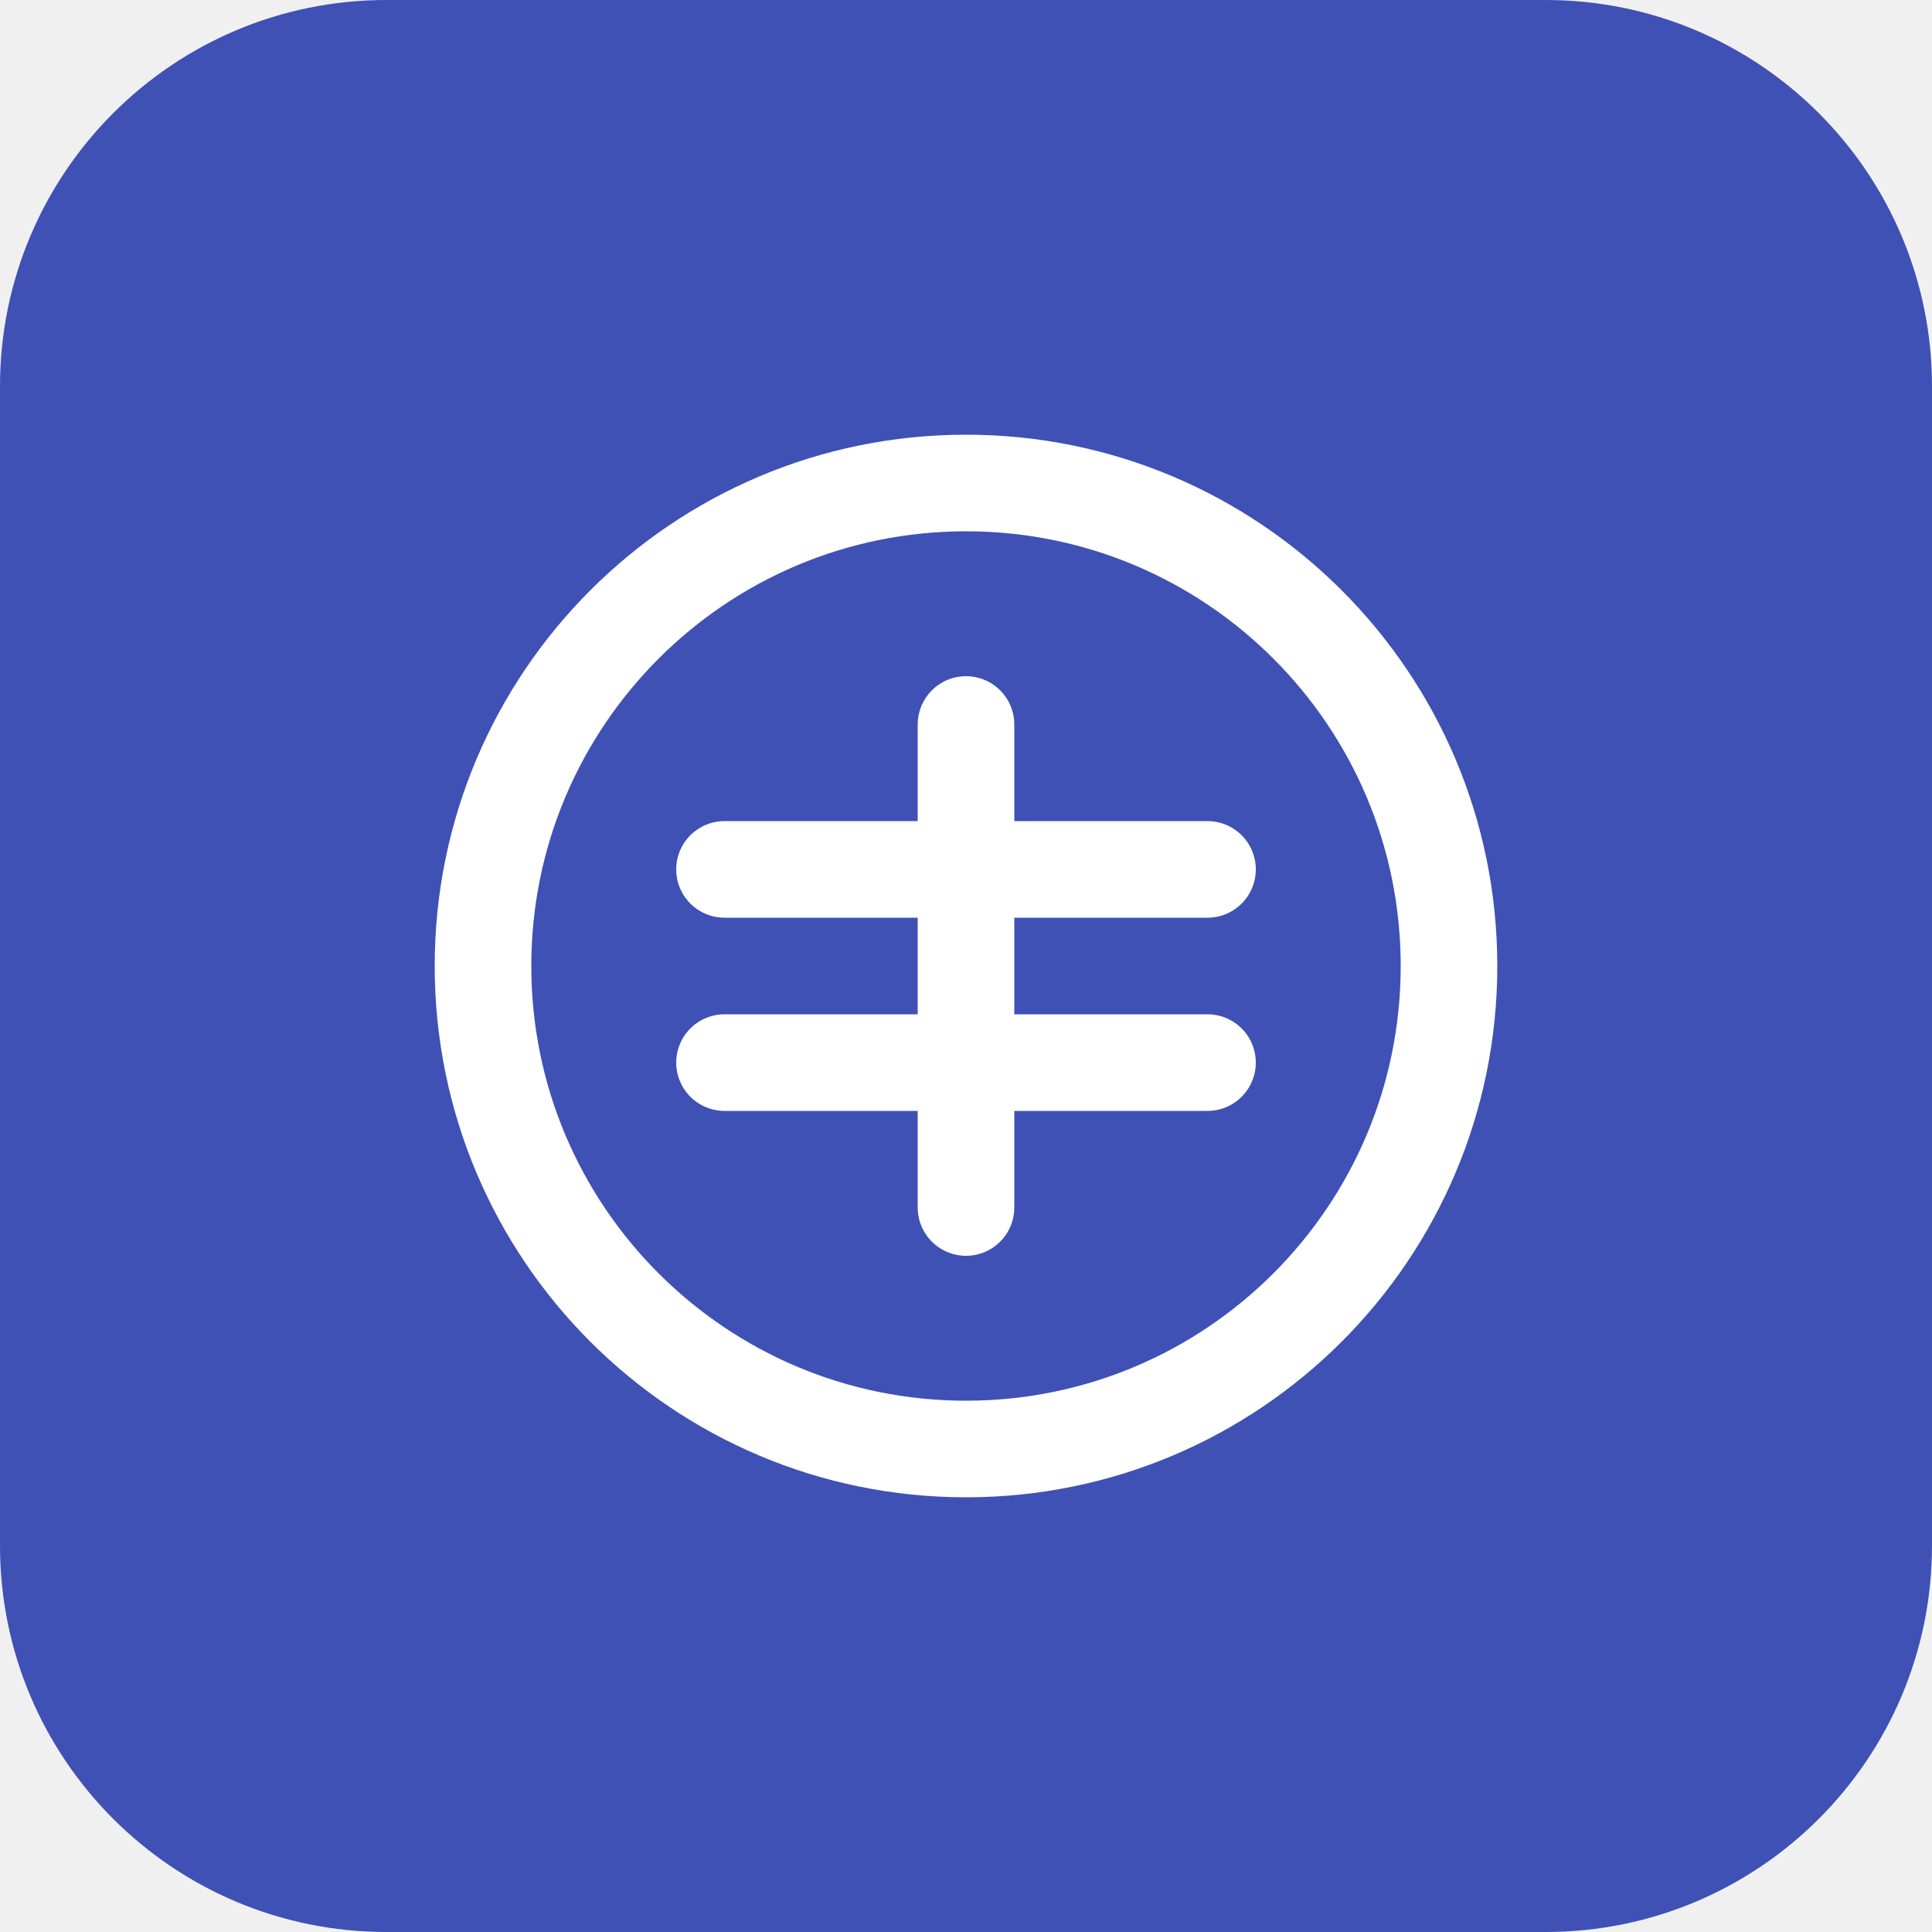
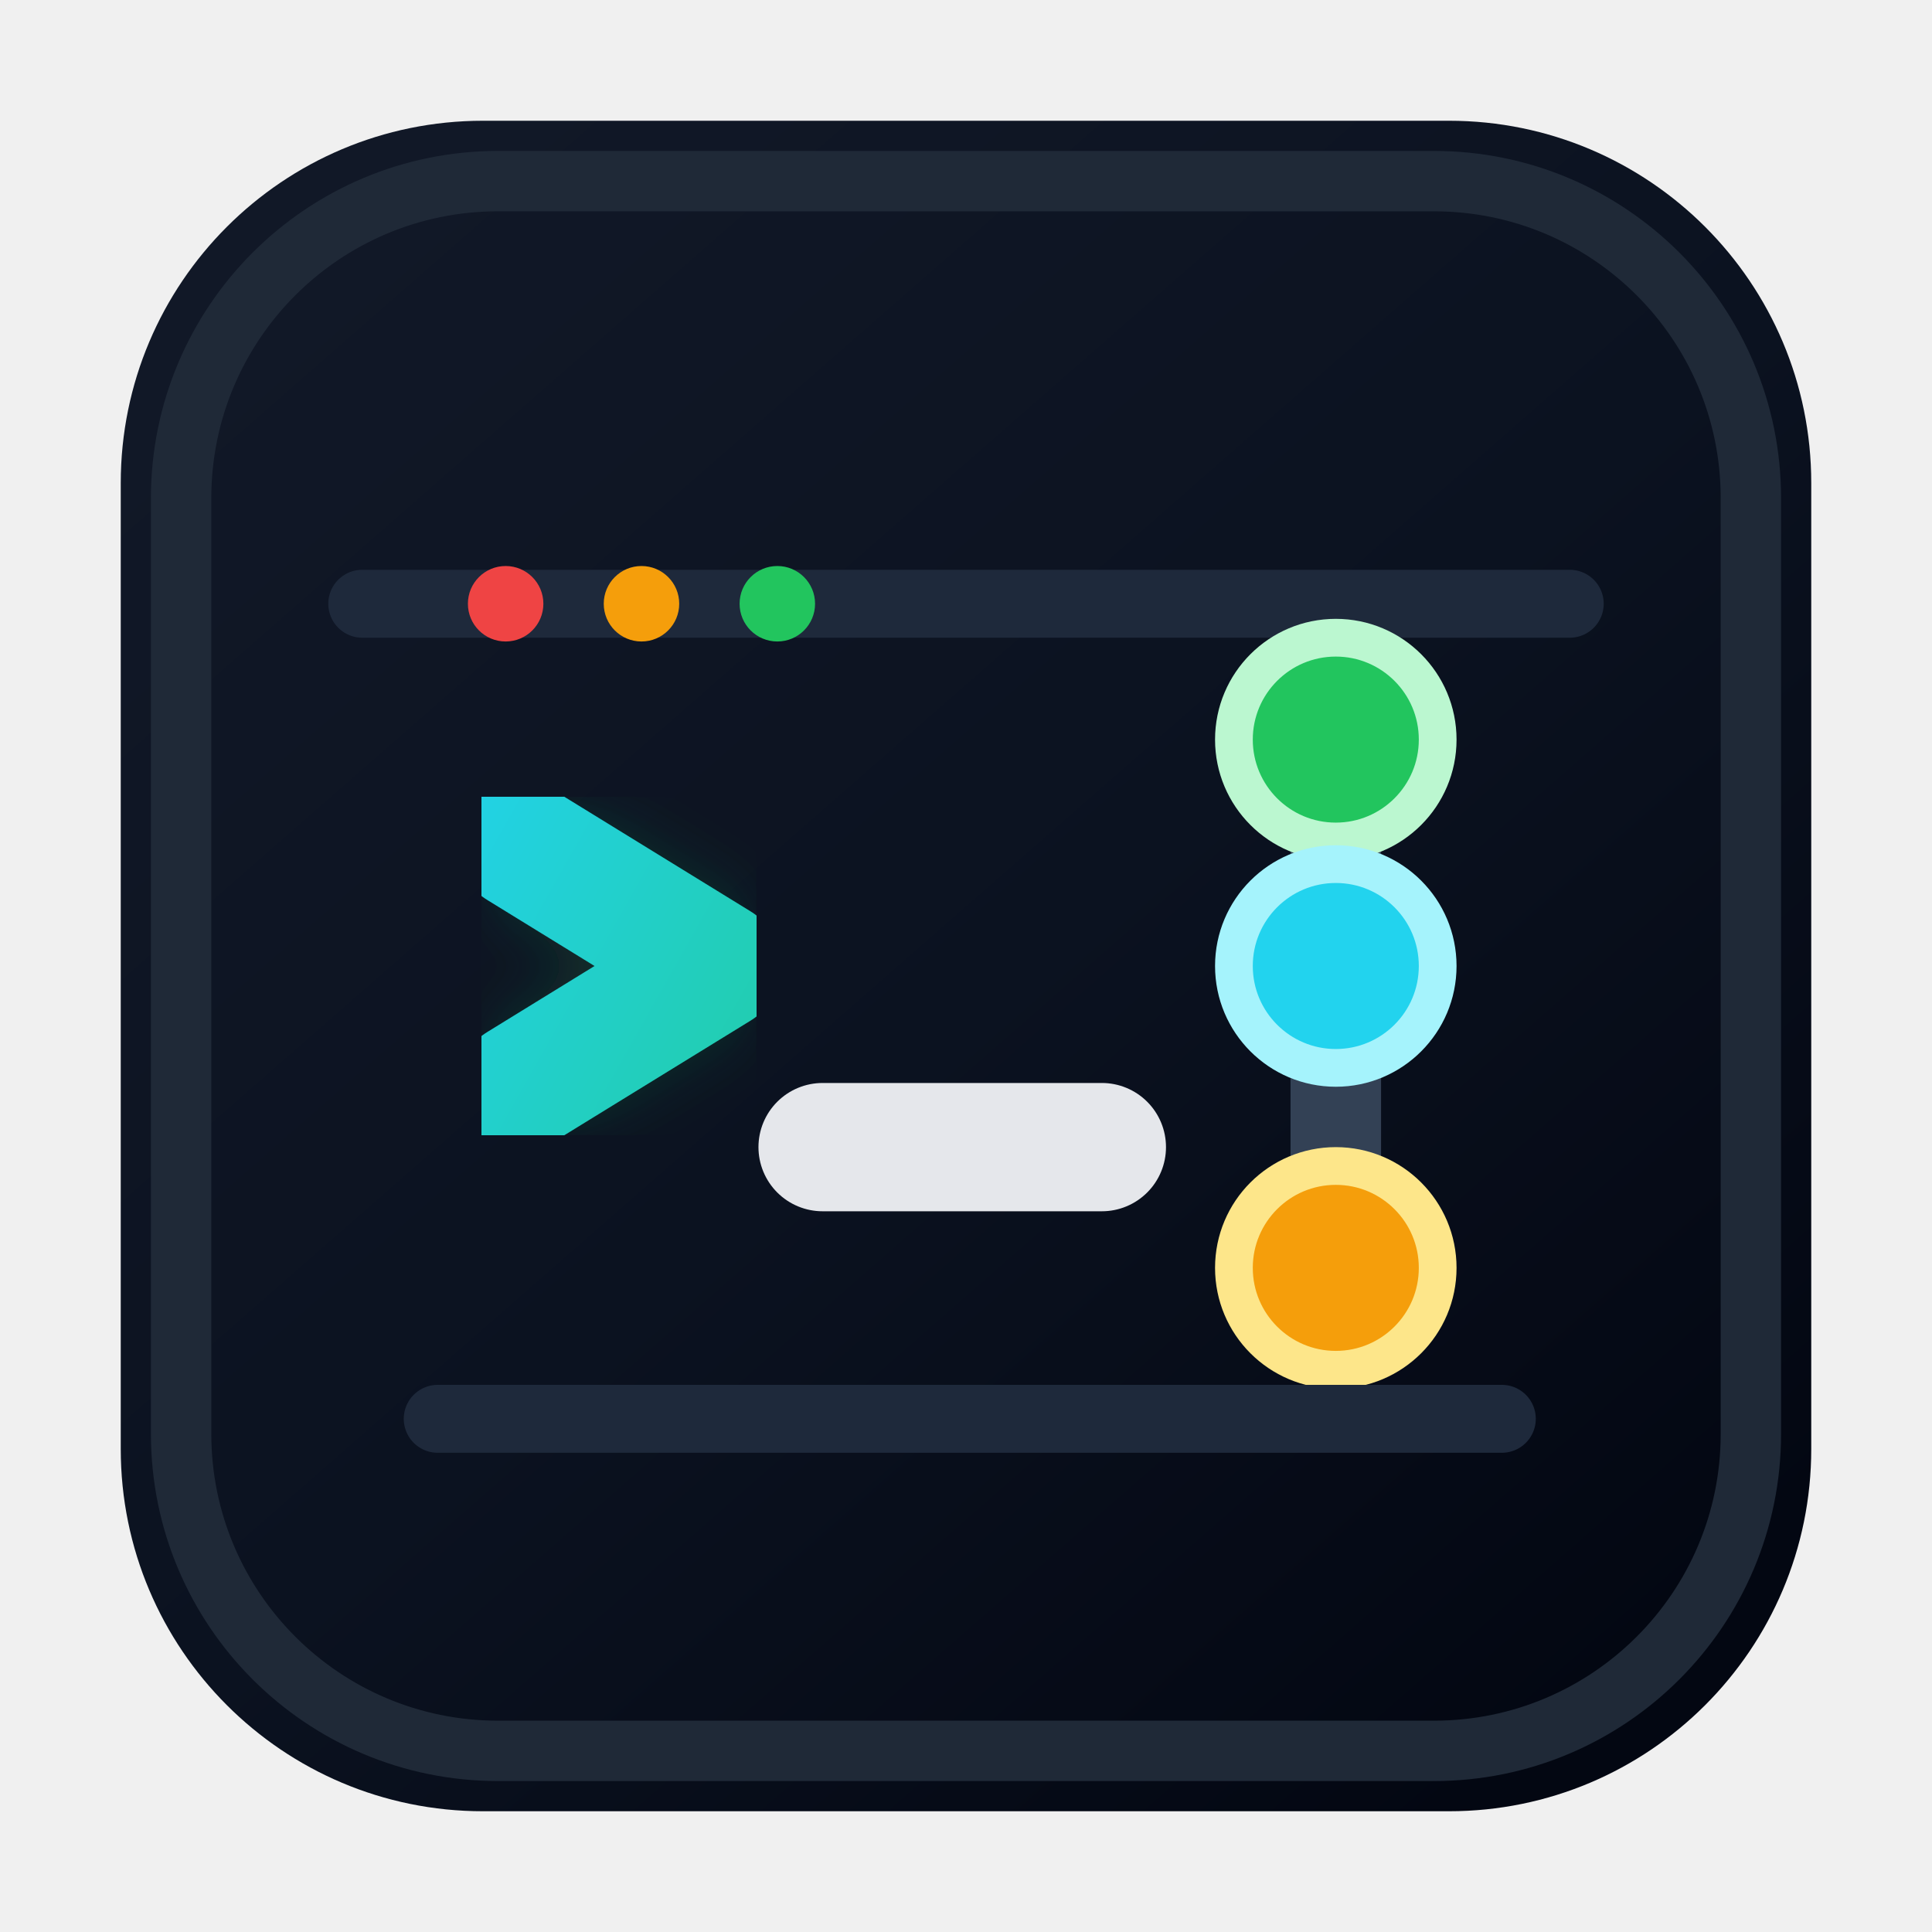
- <svg xmlns="http://www.w3.org/2000/svg" width="512" height="512" viewBox="0 0 512 512" fill="none">
-   <rect width="512" height="512" rx="102.4" fill="#3F51B5" />
-   <path d="M128 256C128 185.307 185.307 128 256 128C326.693 128 384 185.307 384 256C384 326.693 326.693 384 256 384C185.307 384 128 326.693 128 256Z" stroke="white" stroke-width="25.6" />
-   <path d="M192 230.4H320" stroke="white" stroke-width="25.6" stroke-linecap="round" />
-   <path d="M192 281.6H320" stroke="white" stroke-width="25.6" stroke-linecap="round" />
-   <path d="M256 192V320" stroke="white" stroke-width="25.6" stroke-linecap="round" />
+ <svg xmlns="http://www.w3.org/2000/svg" width="512" height="512" viewBox="0 0 512 512" fill="none" role="img" aria-labelledby="ezpm2guiLogoTitle">
+   <defs>
+     <linearGradient id="ezpm2guiBg" x1="88" y1="64" x2="424" y2="448" gradientUnits="userSpaceOnUse">
+       <stop offset="0" stop-color="#111827" />
+       <stop offset="0.52" stop-color="#0B1220" />
+       <stop offset="1" stop-color="#030712" />
+     </linearGradient>
+     <linearGradient id="ezpm2guiAccent" x1="118" y1="188" x2="352" y2="320" gradientUnits="userSpaceOnUse">
+       <stop offset="0" stop-color="#22D3EE" />
+       <stop offset="1" stop-color="#22C55E" />
+     </linearGradient>
+     <filter id="ezpm2guiGlow" x="-20%" y="-20%" width="140%" height="140%" color-interpolation-filters="sRGB">
+       <feDropShadow dx="0" dy="0" stdDeviation="10" flood-color="#22D3EE" flood-opacity="0.18" />
+       <feDropShadow dx="0" dy="0" stdDeviation="8" flood-color="#22C55E" flood-opacity="0.16" />
+     </filter>
+   </defs>
+   <rect x="32" y="32" width="448" height="448" rx="96" fill="url(#ezpm2guiBg)" />
+   <rect x="48" y="48" width="416" height="416" rx="84" stroke="#1F2937" stroke-width="16" />
+   <path d="M96 160H416" stroke="#1E293B" stroke-width="18" stroke-linecap="round" />
+   <circle cx="134" cy="160" r="10" fill="#EF4444" />
+   <circle cx="170" cy="160" r="10" fill="#F59E0B" />
+   <circle cx="206" cy="160" r="10" fill="#22C55E" />
+   <path d="M138 224L190 256L138 288" stroke="url(#ezpm2guiAccent)" stroke-width="34" stroke-linecap="round" stroke-linejoin="round" filter="url(#ezpm2guiGlow)" />
+   <path d="M218 304H292" stroke="#E5E7EB" stroke-width="34" stroke-linecap="round" />
+   <path d="M354 188V348" stroke="#334155" stroke-width="24" stroke-linecap="round" />
+   <circle cx="354" cy="196" r="27" fill="#22C55E" stroke="#BBF7D0" stroke-width="10" />
+   <circle cx="354" cy="256" r="27" fill="#22D3EE" stroke="#A5F3FC" stroke-width="10" />
+   <circle cx="354" cy="336" r="27" fill="#F59E0B" stroke="#FDE68A" stroke-width="10" />
+   <path d="M116 376H398" stroke="#1E293B" stroke-width="18" stroke-linecap="round" />
</svg>
